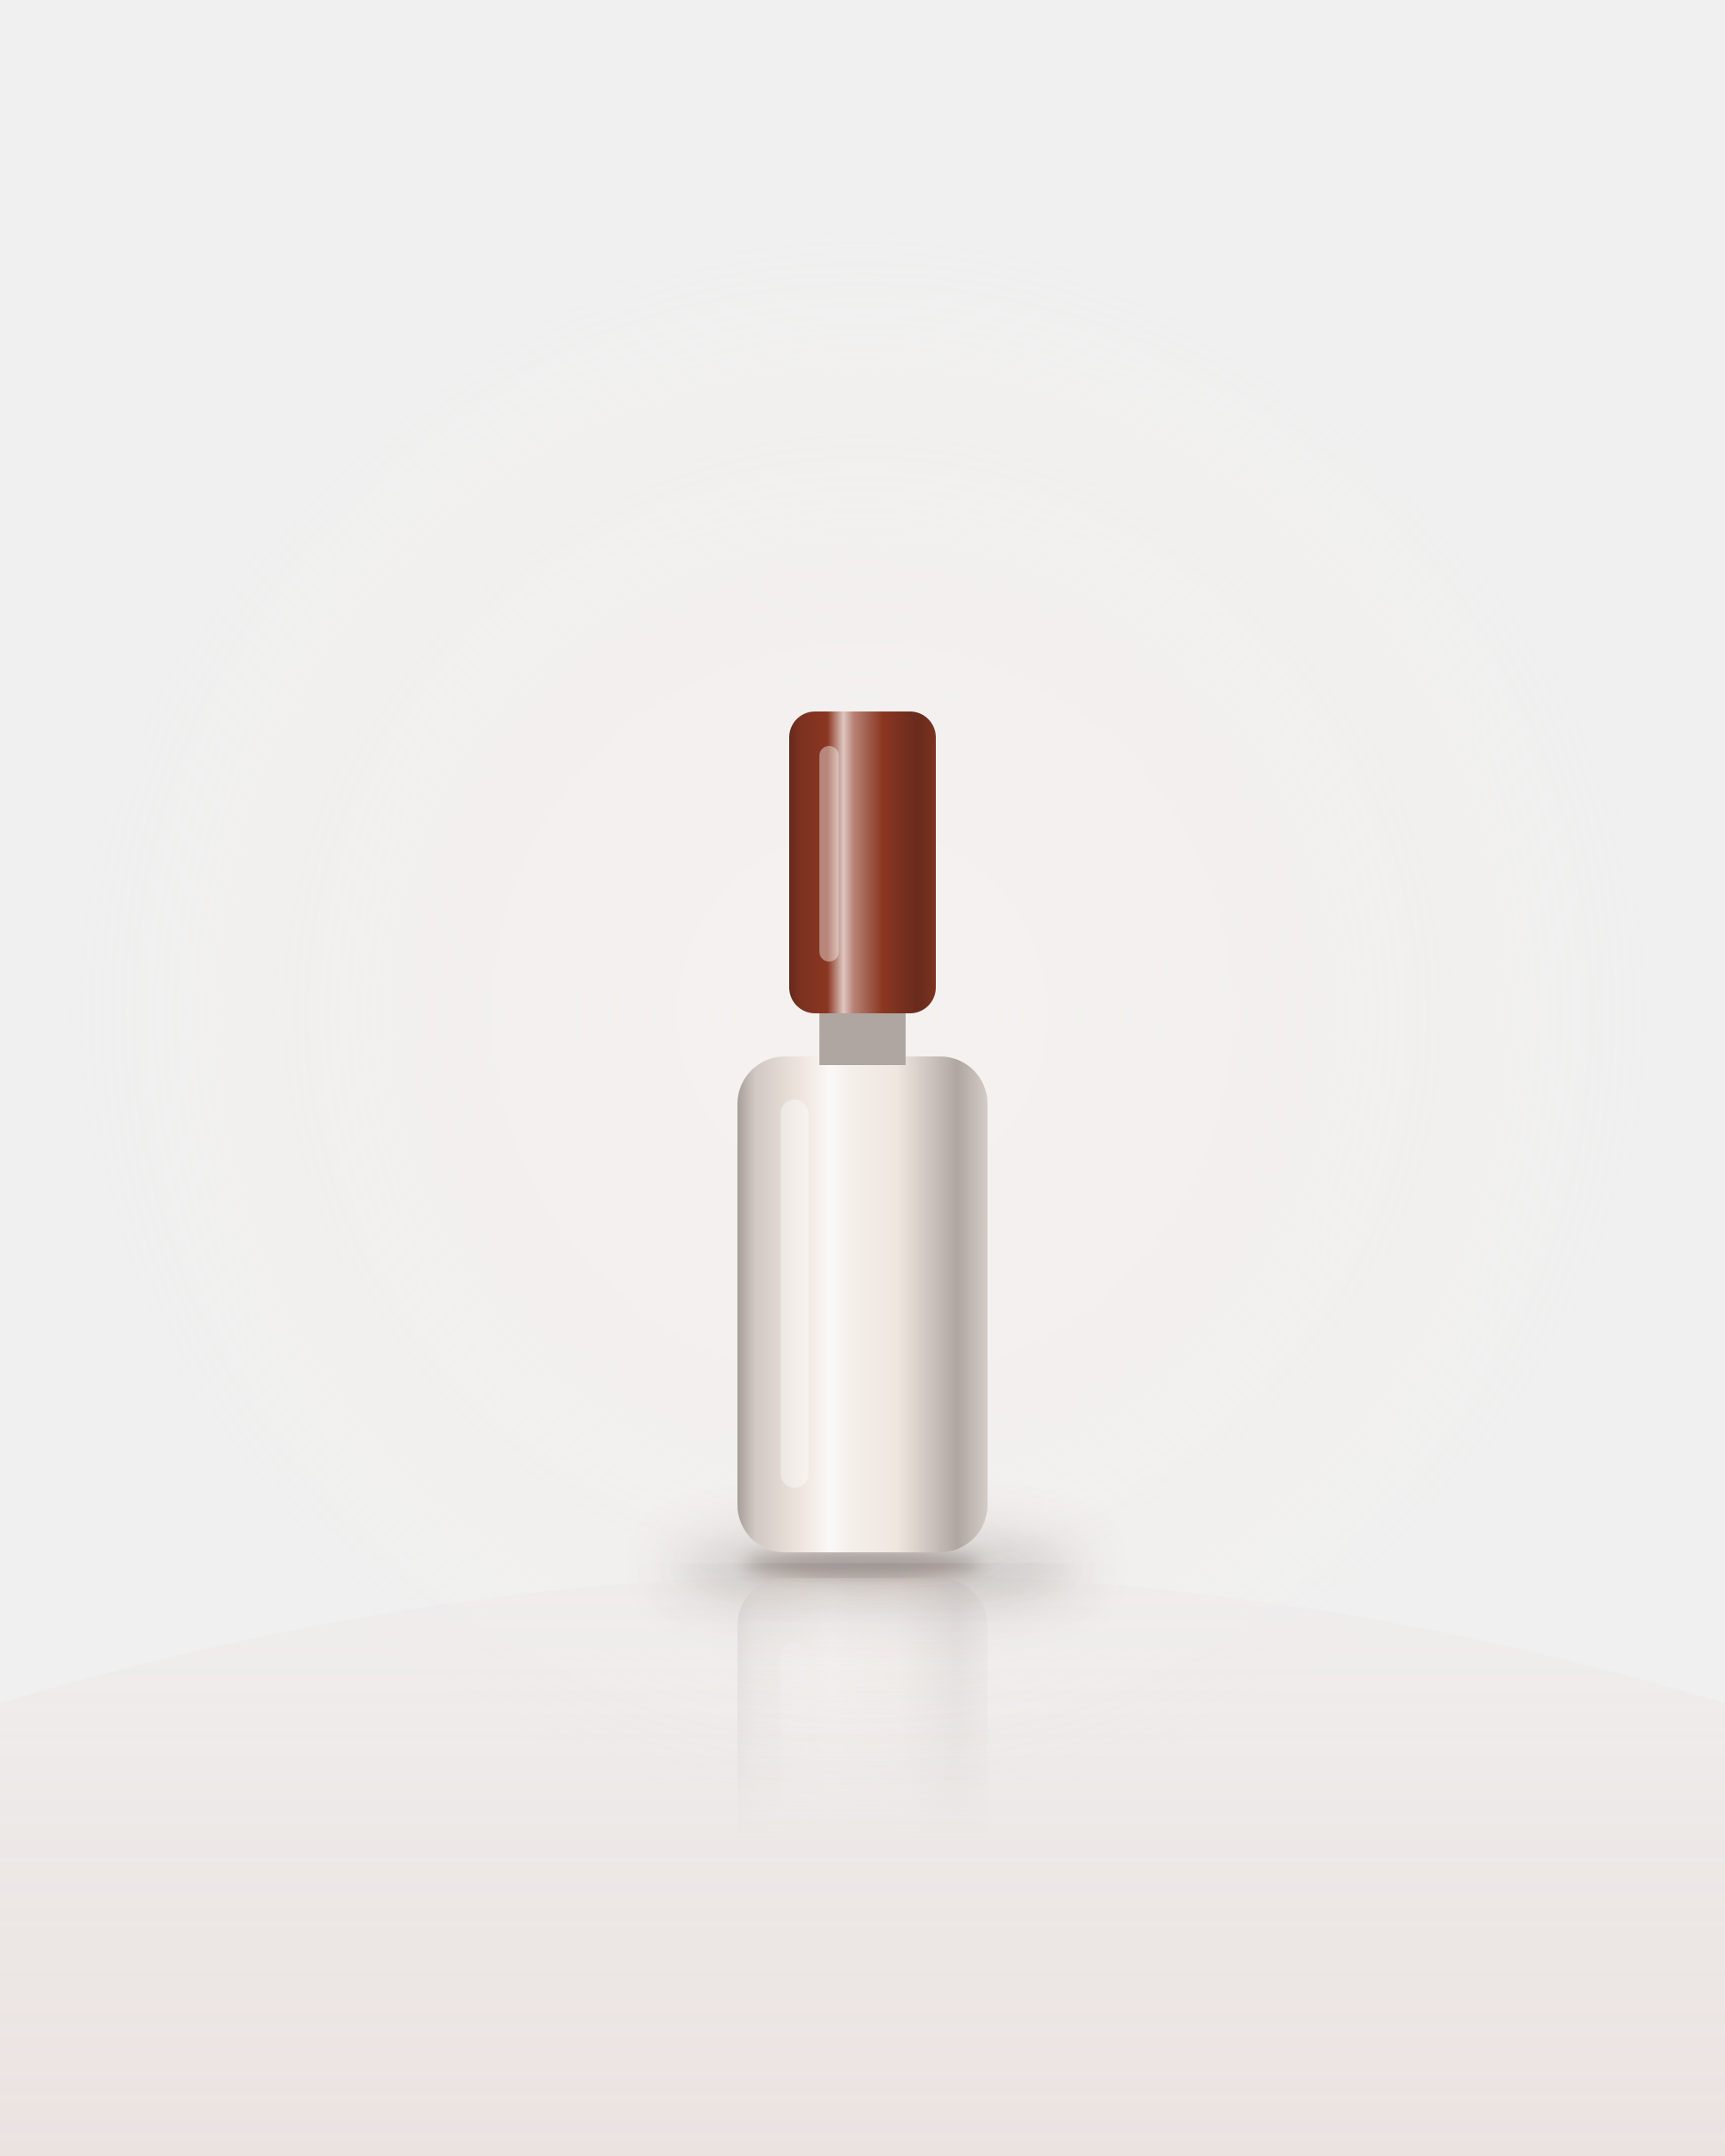
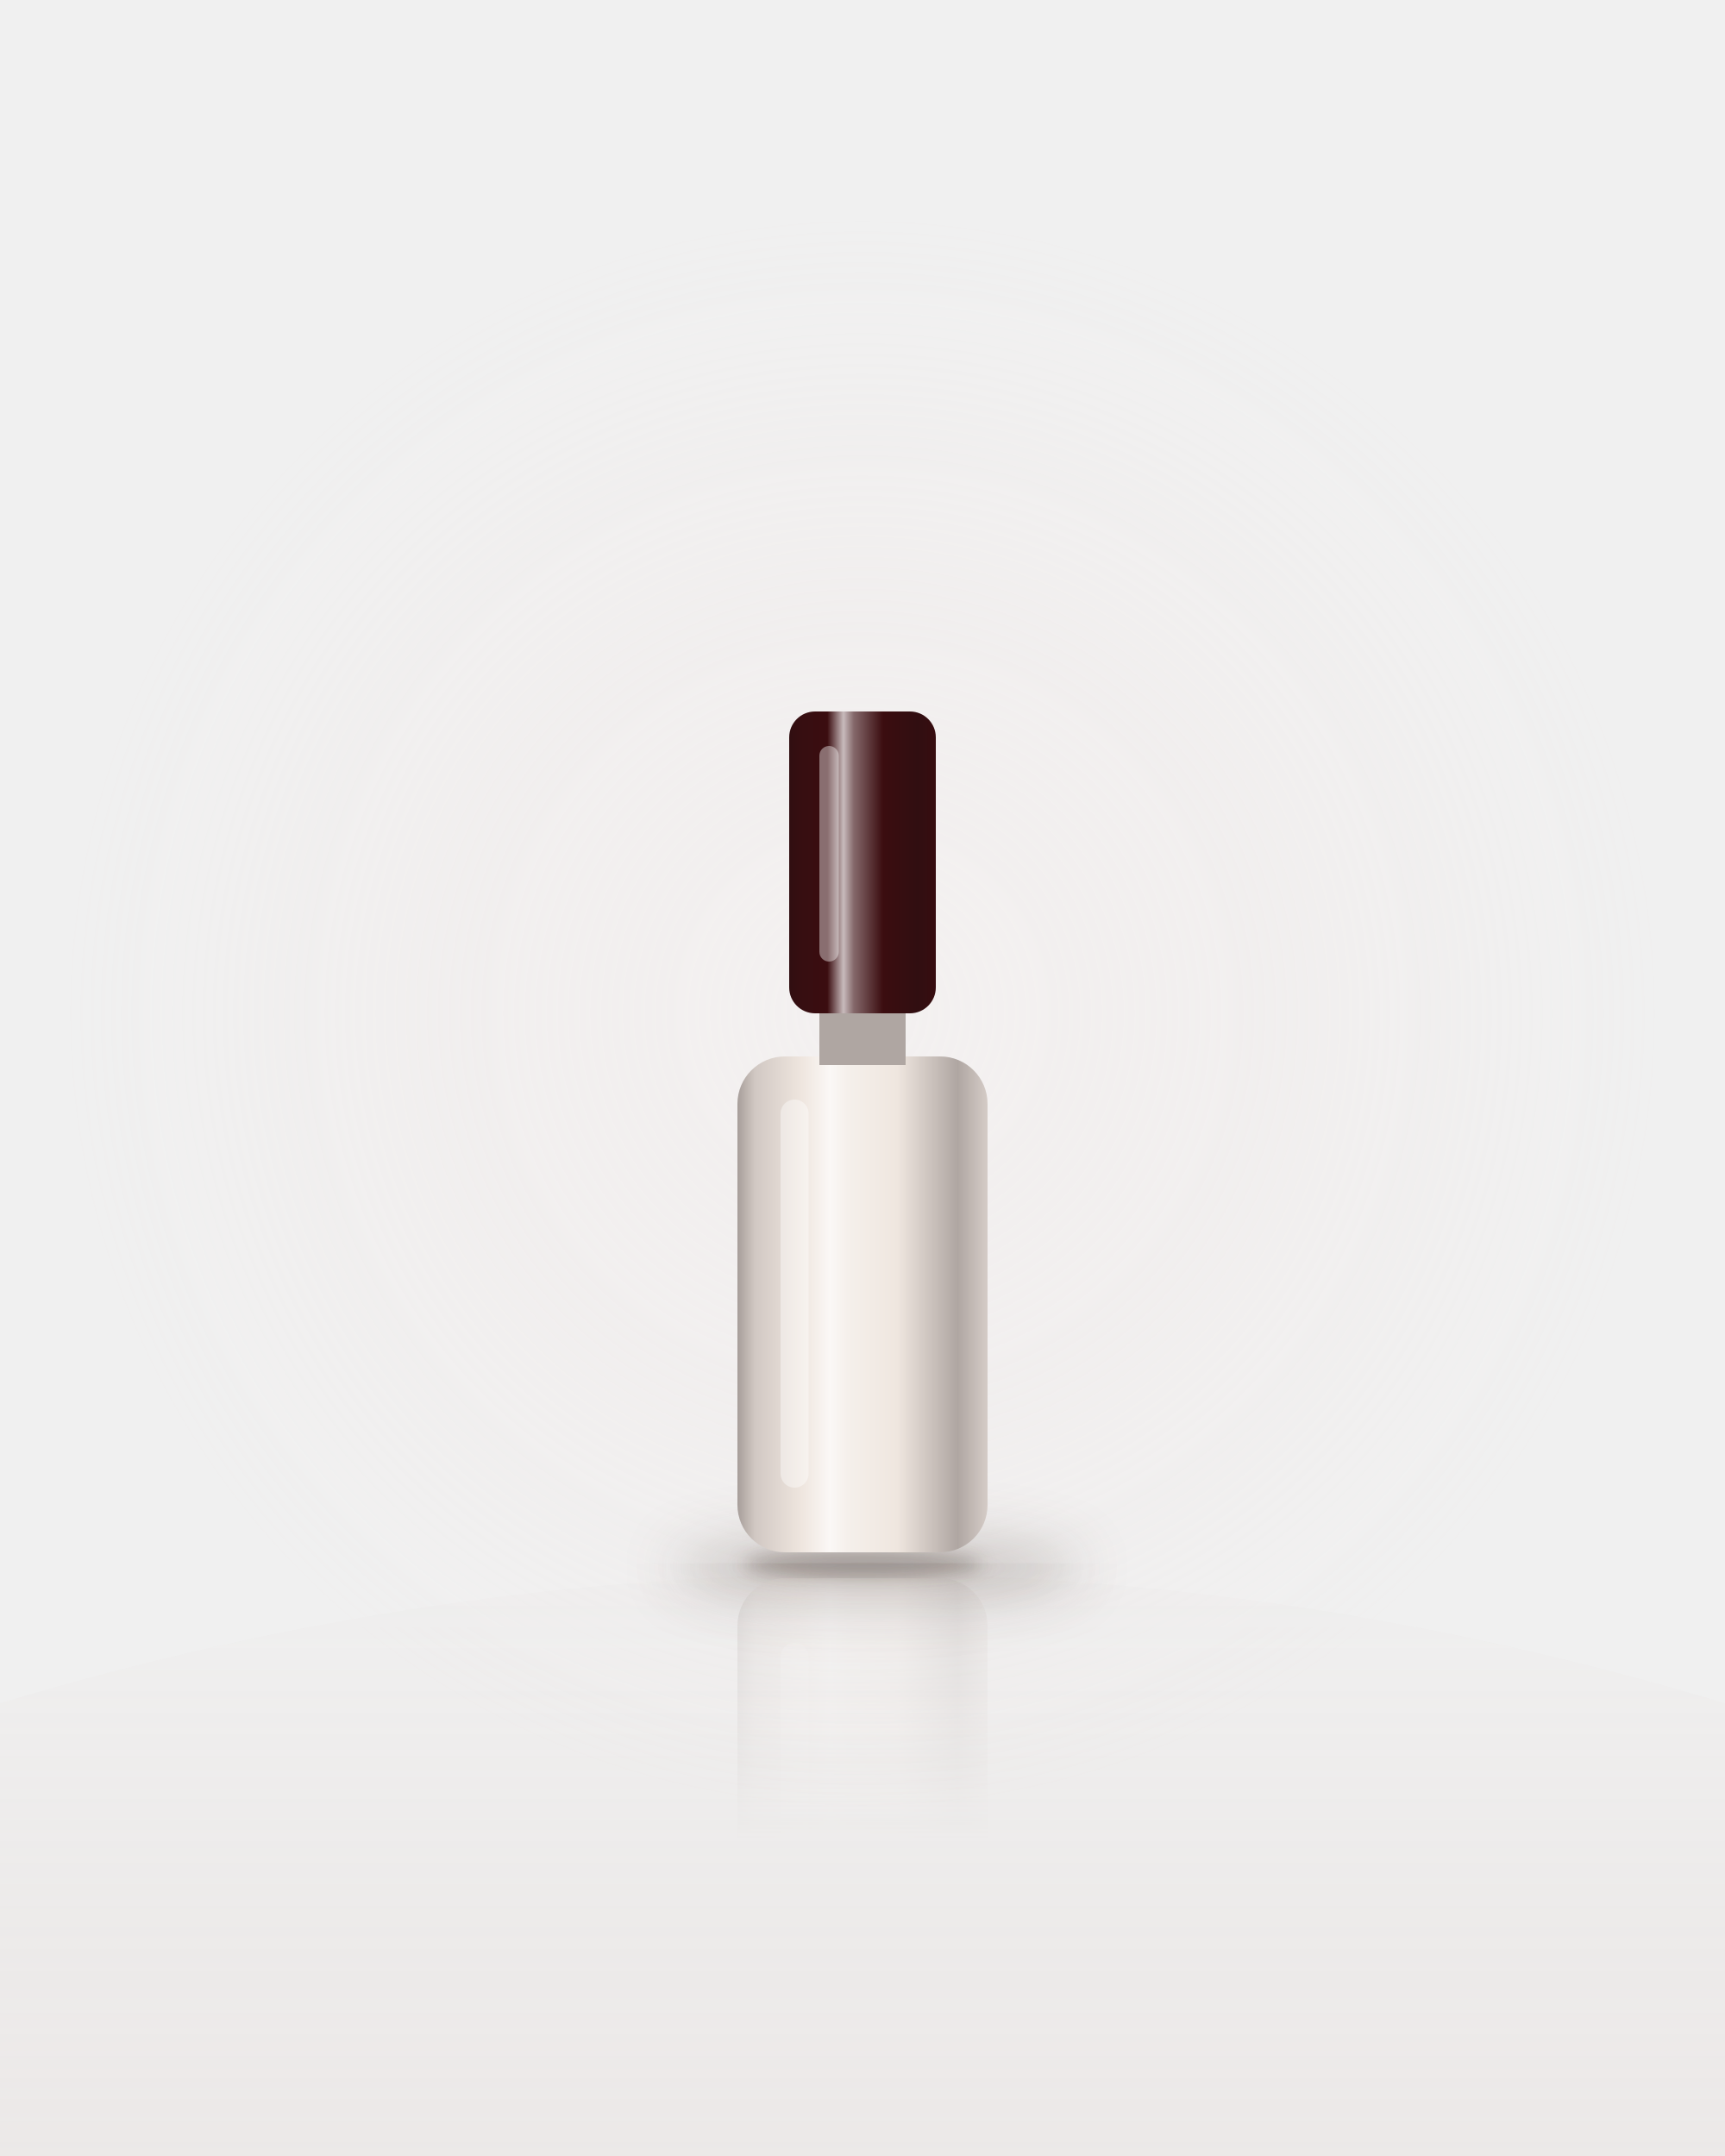
<svg xmlns="http://www.w3.org/2000/svg" viewBox="0 0 800 1000" width="800" height="1000" role="img">
  <defs>
    <linearGradient id="bg47" x1="0" y1="0" x2=".6" y2="1">
      <stop offset="0" stop-color="#FFFFFF" />
-       <stop offset=".55" stop-color="#F6F3EF" />
-       <stop offset="1" stop-color="#EFE7E0" />
+       <stop offset=".55" stop-color="#F1DFDA" />
+       <stop offset="1" stop-color="#F7EBE8" />
    </linearGradient>
    <radialGradient id="v48" cx=".5" cy=".42" r=".72">
      <stop offset=".55" stop-color="#fff" stop-opacity="0" />
-       <stop offset="1" stop-color="#141110" stop-opacity=".07" />
+       <stop offset="1" stop-color="#2A1215" stop-opacity=".07" />
    </radialGradient>
    <filter id="blurWide" x="-60%" y="-200%" width="220%" height="500%">
      <feGaussianBlur stdDeviation="13" />
    </filter>
    <filter id="blurTight" x="-60%" y="-300%" width="220%" height="700%">
      <feGaussianBlur stdDeviation="4" />
    </filter>
    <linearGradient id="reflGrad" x1="0" y1="205" x2="0" y2="335" gradientUnits="userSpaceOnUse">
      <stop offset="0" stop-color="#fff" stop-opacity=".5" />
      <stop offset="1" stop-color="#fff" stop-opacity="0" />
    </linearGradient>
    <mask id="reflFade" maskUnits="userSpaceOnUse" x="-260" y="205" width="520" height="130">
      <rect x="-260" y="205" width="520" height="130" fill="url(#reflGrad)" />
    </mask>
    <linearGradient id="g45" x1="0" y1="0" x2="1" y2="0">
      <stop offset="0" stop-color="#a79e9a" />
      <stop offset=".07" stop-color="#d1c8c3" />
      <stop offset=".26" stop-color="#EFE6DF" />
      <stop offset=".37" stop-color="#fbf8f6" />
      <stop offset=".44" stop-color="#f5f0eb" />
      <stop offset=".64" stop-color="#EFE6DF" />
      <stop offset=".88" stop-color="#afa6a2" />
      <stop offset="1" stop-color="#d5ccc7" />
    </linearGradient>
    <linearGradient id="g46" x1="0" y1="0" x2="1" y2="0">
-       <stop offset="0" stop-color="#64291d" />
-       <stop offset=".07" stop-color="#7a311f" />
-       <stop offset=".26" stop-color="#8A3621" />
-       <stop offset=".37" stop-color="#dec7c1" />
-       <stop offset=".44" stop-color="#b68275" />
-       <stop offset=".64" stop-color="#8A3621" />
-       <stop offset=".88" stop-color="#682b1d" />
-       <stop offset="1" stop-color="#7d321f" />
+       <stop offset="0" stop-color="#300e11" />
+       <stop offset=".07" stop-color="#360e11" />
+       <stop offset=".26" stop-color="#3B0D10" />
+       <stop offset=".37" stop-color="#c8bbbc" />
+       <stop offset=".44" stop-color="#85696b" />
+       <stop offset=".64" stop-color="#3B0D10" />
+       <stop offset=".88" stop-color="#310e11" />
+       <stop offset="1" stop-color="#370d10" />
    </linearGradient>
  </defs>
  <radialGradient id="halo" cx=".5" cy=".5" r=".5">
-     <stop offset="0" stop-color="#FFF6F0" stop-opacity=".30" />
-     <stop offset=".55" stop-color="#FFF0E6" stop-opacity=".14" />
-     <stop offset="1" stop-color="#FFF0E6" stop-opacity="0" />
+     <stop offset="0" stop-color="#FDF4F3" stop-opacity=".30" />
+     <stop offset=".55" stop-color="#F9E9E7" stop-opacity=".14" />
+     <stop offset="1" stop-color="#F9E9E7" stop-opacity="0" />
  </radialGradient>
  <linearGradient id="suelo" x1="0" y1="670" x2="0" y2="1000" gradientUnits="userSpaceOnUse">
-     <stop offset="0" stop-color="#C98B76" stop-opacity="0" />
-     <stop offset="1" stop-color="#C98B76" stop-opacity=".13" />
+     <stop offset="0" stop-color="#CEB7B0" stop-opacity="0" />
+     <stop offset="1" stop-color="#CEB7B0" stop-opacity=".13" />
  </linearGradient>
  <circle cx="400" cy="470" r="370" fill="url(#halo)" />
  <path d="M0 1000 L0 790 Q 400 670 800 790 L800 1000 Z" fill="url(#suelo)" />
  <g transform="translate(400,520) rotate(0) scale(1)">
    <g mask="url(#reflFade)" opacity=".5">
      <g transform="translate(0,412) scale(1,-1)">
        <ellipse cx="6.65" cy="207" rx="95" ry="15.2" fill="#4A372F" opacity=".22" filter="url(#blurWide)" />
        <ellipse cx="0" cy="205" rx="55.1" ry="6.384" fill="#3A2A24" opacity=".3" filter="url(#blurTight)" />
        <rect x="-58" y="-30" width="116" height="230" rx="22" fill="url(#g45)" />
        <rect x="-38" y="-10" width="13" height="180" rx="6.5" fill="#fff" opacity=".4" />
        <rect x="-20" y="-52" width="40" height="26" fill="#afa6a2" />
        <rect x="-34" y="-190" width="68" height="140" rx="12" fill="url(#g46)" />
        <rect x="-20" y="-174" width="9" height="100" rx="4.5" fill="#fff" opacity=".4" />
      </g>
    </g>
    <ellipse cx="6.65" cy="207" rx="95" ry="15.2" fill="#4A372F" opacity=".22" filter="url(#blurWide)" />
    <ellipse cx="0" cy="205" rx="55.1" ry="6.384" fill="#3A2A24" opacity=".3" filter="url(#blurTight)" />
    <rect x="-58" y="-30" width="116" height="230" rx="22" fill="url(#g45)" />
    <rect x="-38" y="-10" width="13" height="180" rx="6.5" fill="#fff" opacity=".4" />
    <rect x="-20" y="-52" width="40" height="26" fill="#afa6a2" />
    <rect x="-34" y="-190" width="68" height="140" rx="12" fill="url(#g46)" />
    <rect x="-20" y="-174" width="9" height="100" rx="4.5" fill="#fff" opacity=".4" />
  </g>
</svg>
